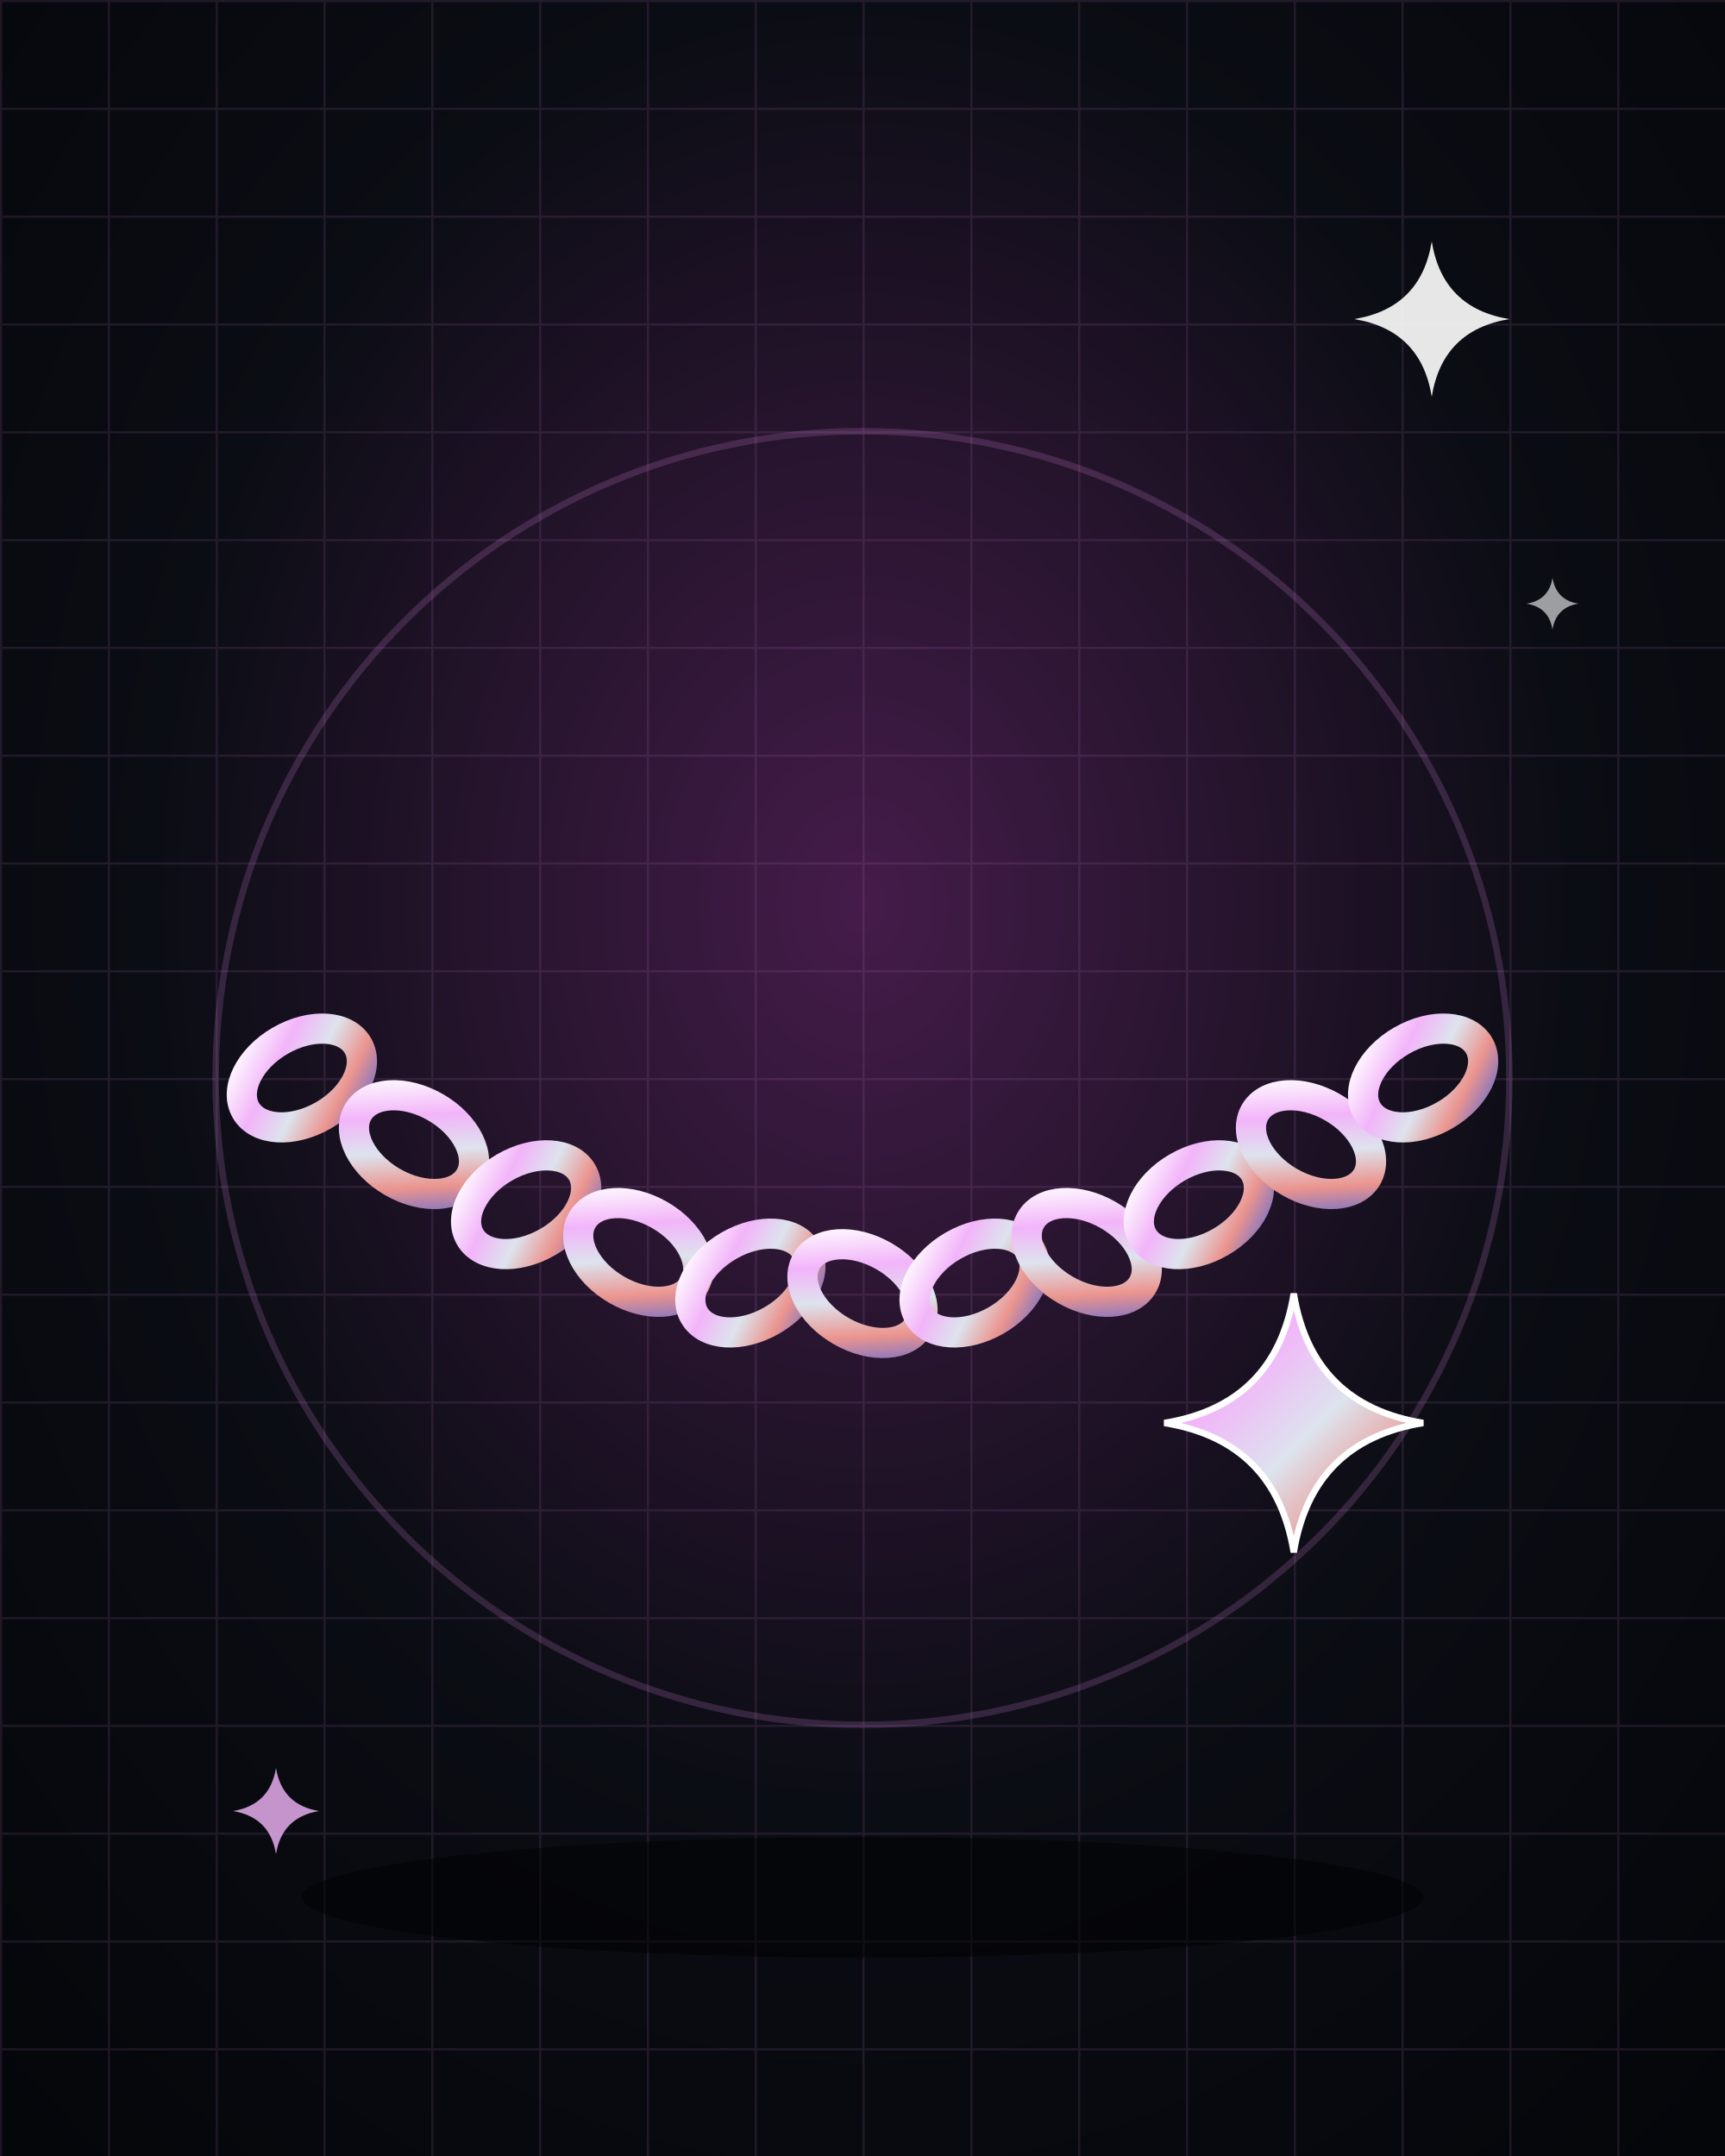
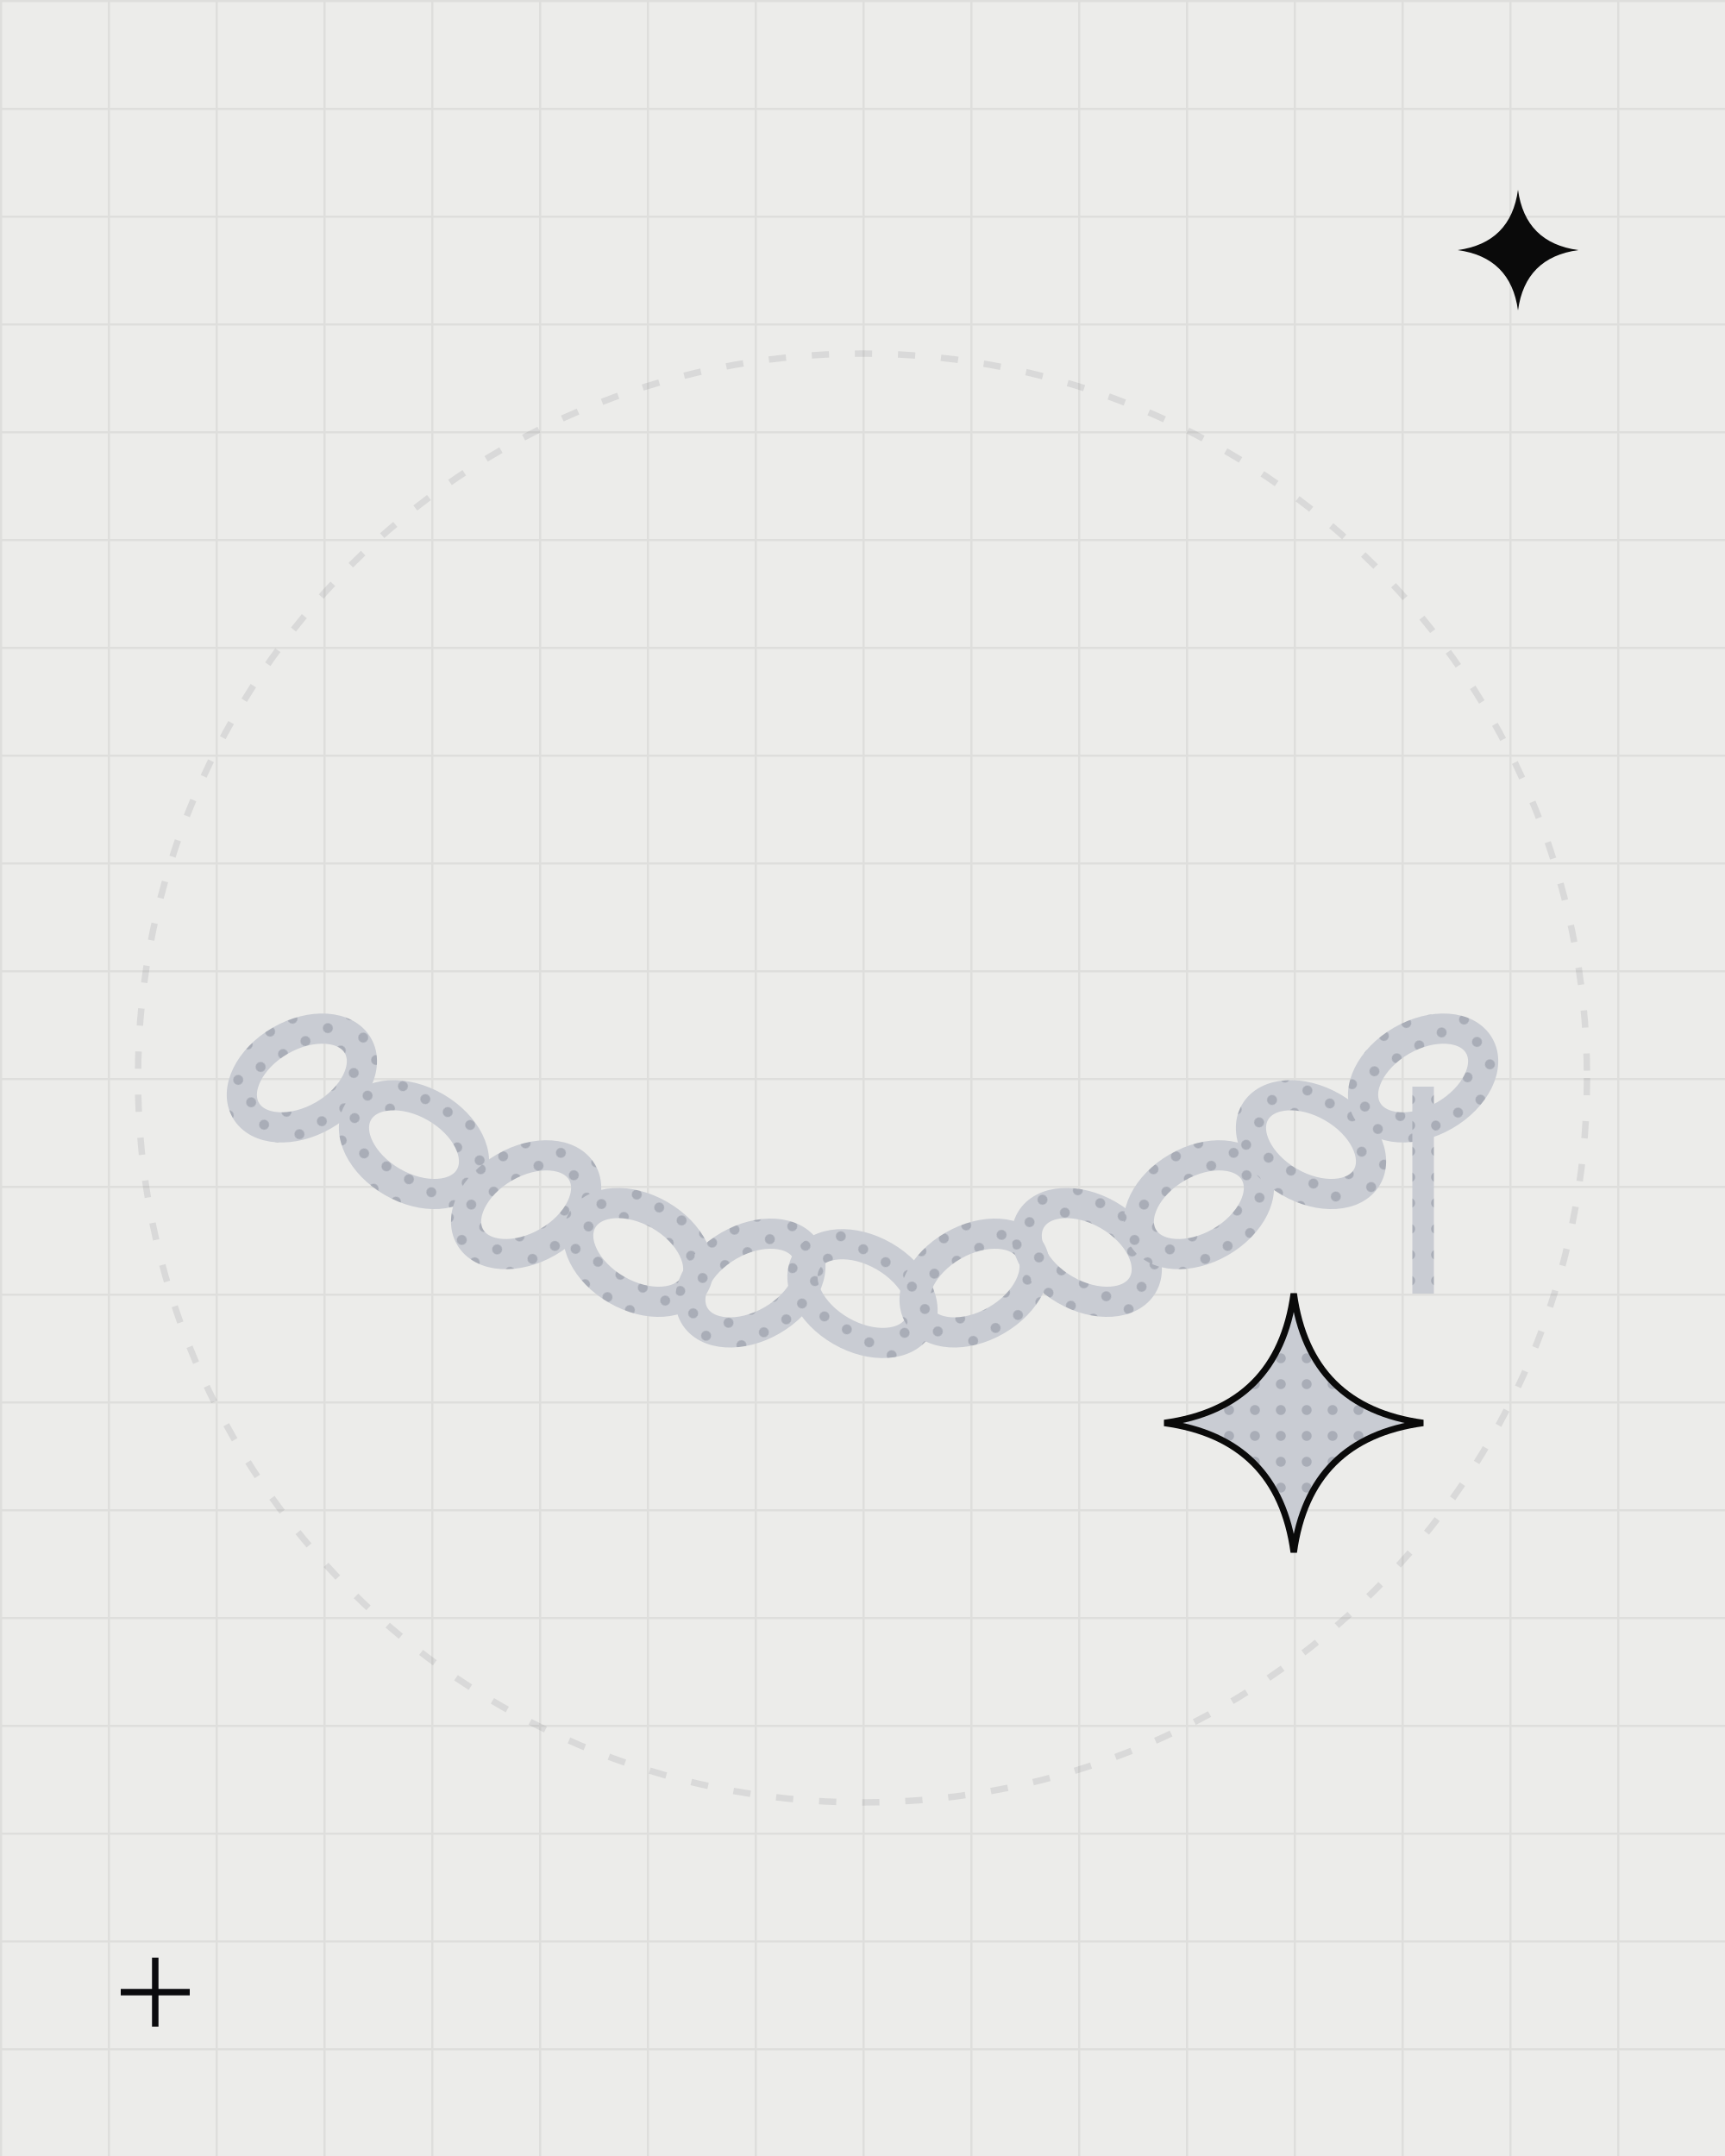
<svg xmlns="http://www.w3.org/2000/svg" viewBox="0 0 400 500" width="400" height="500">
  <defs>
-     <radialGradient id="bg" cx=".5" cy=".42" r=".75">
-       <stop offset="0" stop-color="hsl(294,45%,20%)" />
-       <stop offset=".55" stop-color="#0B0D14" />
-       <stop offset="1" stop-color="#05060A" />
-     </radialGradient>
-     <linearGradient id="c" x1="0" y1="0" x2="1" y2="1">
-       <stop offset="0" stop-color="#FFFFFF" />
-       <stop offset=".3" stop-color="hsl(294,85%,84%)" />
-       <stop offset=".55" stop-color="#DDE3EE" />
-       <stop offset=".8" stop-color="hsl(4,70%,74%)" />
-       <stop offset="1" stop-color="#7F74C4" />
-     </linearGradient>
+     <pattern id="c" width="6" height="6" patternUnits="userSpaceOnUse">
+       <rect width="6" height="6" fill="#c9ccd3" />
+       <circle cx="3" cy="3" r="1.15" fill="#a9adb7" />
+     </pattern>
    <pattern id="grid" width="25" height="25" patternUnits="userSpaceOnUse">
-       <path d="M25 0H0V25" fill="none" stroke="hsl(294,60%,70%)" stroke-opacity=".12" />
+       <path d="M25 0H0V25" fill="none" stroke="#0b0b0e" stroke-opacity=".06" />
    </pattern>
    <pattern id="mesh" width="10" height="10" patternUnits="userSpaceOnUse">
-       <path d="M0 5L5 0L10 5L5 10Z" fill="none" stroke="#FFFFFF" stroke-opacity=".75" stroke-width="1.2" />
+       <path d="M0 5L5 0L10 5L5 10Z" fill="none" stroke="#0a0a0a" stroke-opacity=".85" stroke-width="1.3" />
    </pattern>
  </defs>
-   <rect width="400" height="500" fill="url(#bg)" />
+   <rect width="400" height="500" fill="#ececea" />
  <rect width="400" height="500" fill="url(#grid)" />
-   <circle cx="200" cy="250" r="150" fill="none" stroke="hsl(294,70%,75%)" stroke-opacity=".18" stroke-width="1.5" />
-   <ellipse cx="200" cy="440" rx="130" ry="14" fill="#000" opacity=".5" />
+   <circle cx="200" cy="250" r="168" fill="none" stroke="#0b0b0e" stroke-opacity=".08" stroke-width="1.5" stroke-dasharray="4 6" />
  <ellipse cx="70" cy="250" rx="15" ry="10" fill="none" stroke="url(#c)" stroke-width="7" transform="rotate(-30 70 250)" />
  <ellipse cx="96" cy="265.451" rx="15" ry="10" fill="none" stroke="url(#c)" stroke-width="7" transform="rotate(30 96 265.4508)" />
  <ellipse cx="122" cy="279.389" rx="15" ry="10" fill="none" stroke="url(#c)" stroke-width="7" transform="rotate(-30 122 279.3893)" />
  <ellipse cx="148" cy="290.451" rx="15" ry="10" fill="none" stroke="url(#c)" stroke-width="7" transform="rotate(30 148 290.4508)" />
  <ellipse cx="174" cy="297.553" rx="15" ry="10" fill="none" stroke="url(#c)" stroke-width="7" transform="rotate(-30 174 297.5528)" />
  <ellipse cx="200" cy="300" rx="15" ry="10" fill="none" stroke="url(#c)" stroke-width="7" transform="rotate(30 200 300)" />
  <ellipse cx="226" cy="297.553" rx="15" ry="10" fill="none" stroke="url(#c)" stroke-width="7" transform="rotate(-30 226 297.5528)" />
  <ellipse cx="252" cy="290.451" rx="15" ry="10" fill="none" stroke="url(#c)" stroke-width="7" transform="rotate(30 252 290.4508)" />
  <ellipse cx="278" cy="279.389" rx="15" ry="10" fill="none" stroke="url(#c)" stroke-width="7" transform="rotate(-30 278 279.3893)" />
  <ellipse cx="304" cy="265.451" rx="15" ry="10" fill="none" stroke="url(#c)" stroke-width="7" transform="rotate(30 304 265.4508)" />
  <ellipse cx="330" cy="250" rx="15" ry="10" fill="none" stroke="url(#c)" stroke-width="7" transform="rotate(-30 330 250)" />
-   <path d="M300 300Q304.2 325.8 330 330Q304.2 334.2 300 360Q295.8 334.2 270 330Q295.8 325.8 300 300Z" fill="url(#c)" stroke="#FFFFFF" stroke-width="1.5" />
+   <path d="M300 300Q303.6 326.4 330 330Q303.6 333.6 300 360Q296.4 333.6 270 330Q296.4 326.4 300 300Z" fill="url(#c)" stroke="#0a0a0a" stroke-width="1.5" />
  <path d="M330 252L330 300" stroke="url(#c)" stroke-width="5" />
-   <path d="M332 56Q334.52 71.48 350 74Q334.52 76.52 332 92Q329.48 76.52 314 74Q329.48 71.48 332 56Z" fill="#FFFFFF" opacity=".9" />
-   <path d="M64 410Q65.4 418.6 74 420Q65.4 421.4 64 430Q62.6 421.4 54 420Q62.6 418.6 64 410Z" fill="hsl(294,90%,85%)" opacity=".8" />
-   <path d="M360 134Q360.84 139.16 366 140Q360.84 140.84 360 146Q359.16 140.84 354 140Q359.16 139.16 360 134Z" fill="#FFFFFF" opacity=".6" />
+   <path d="M352 44Q353.68 56.32 366 58Q353.68 59.68 352 72Q350.32 59.68 338 58Q350.32 56.32 352 44Z" fill="#0a0a0a" />
+   <path d="M28 462h16M36 454v16" stroke="#0b0b0e" stroke-width="1.5" />
</svg>
